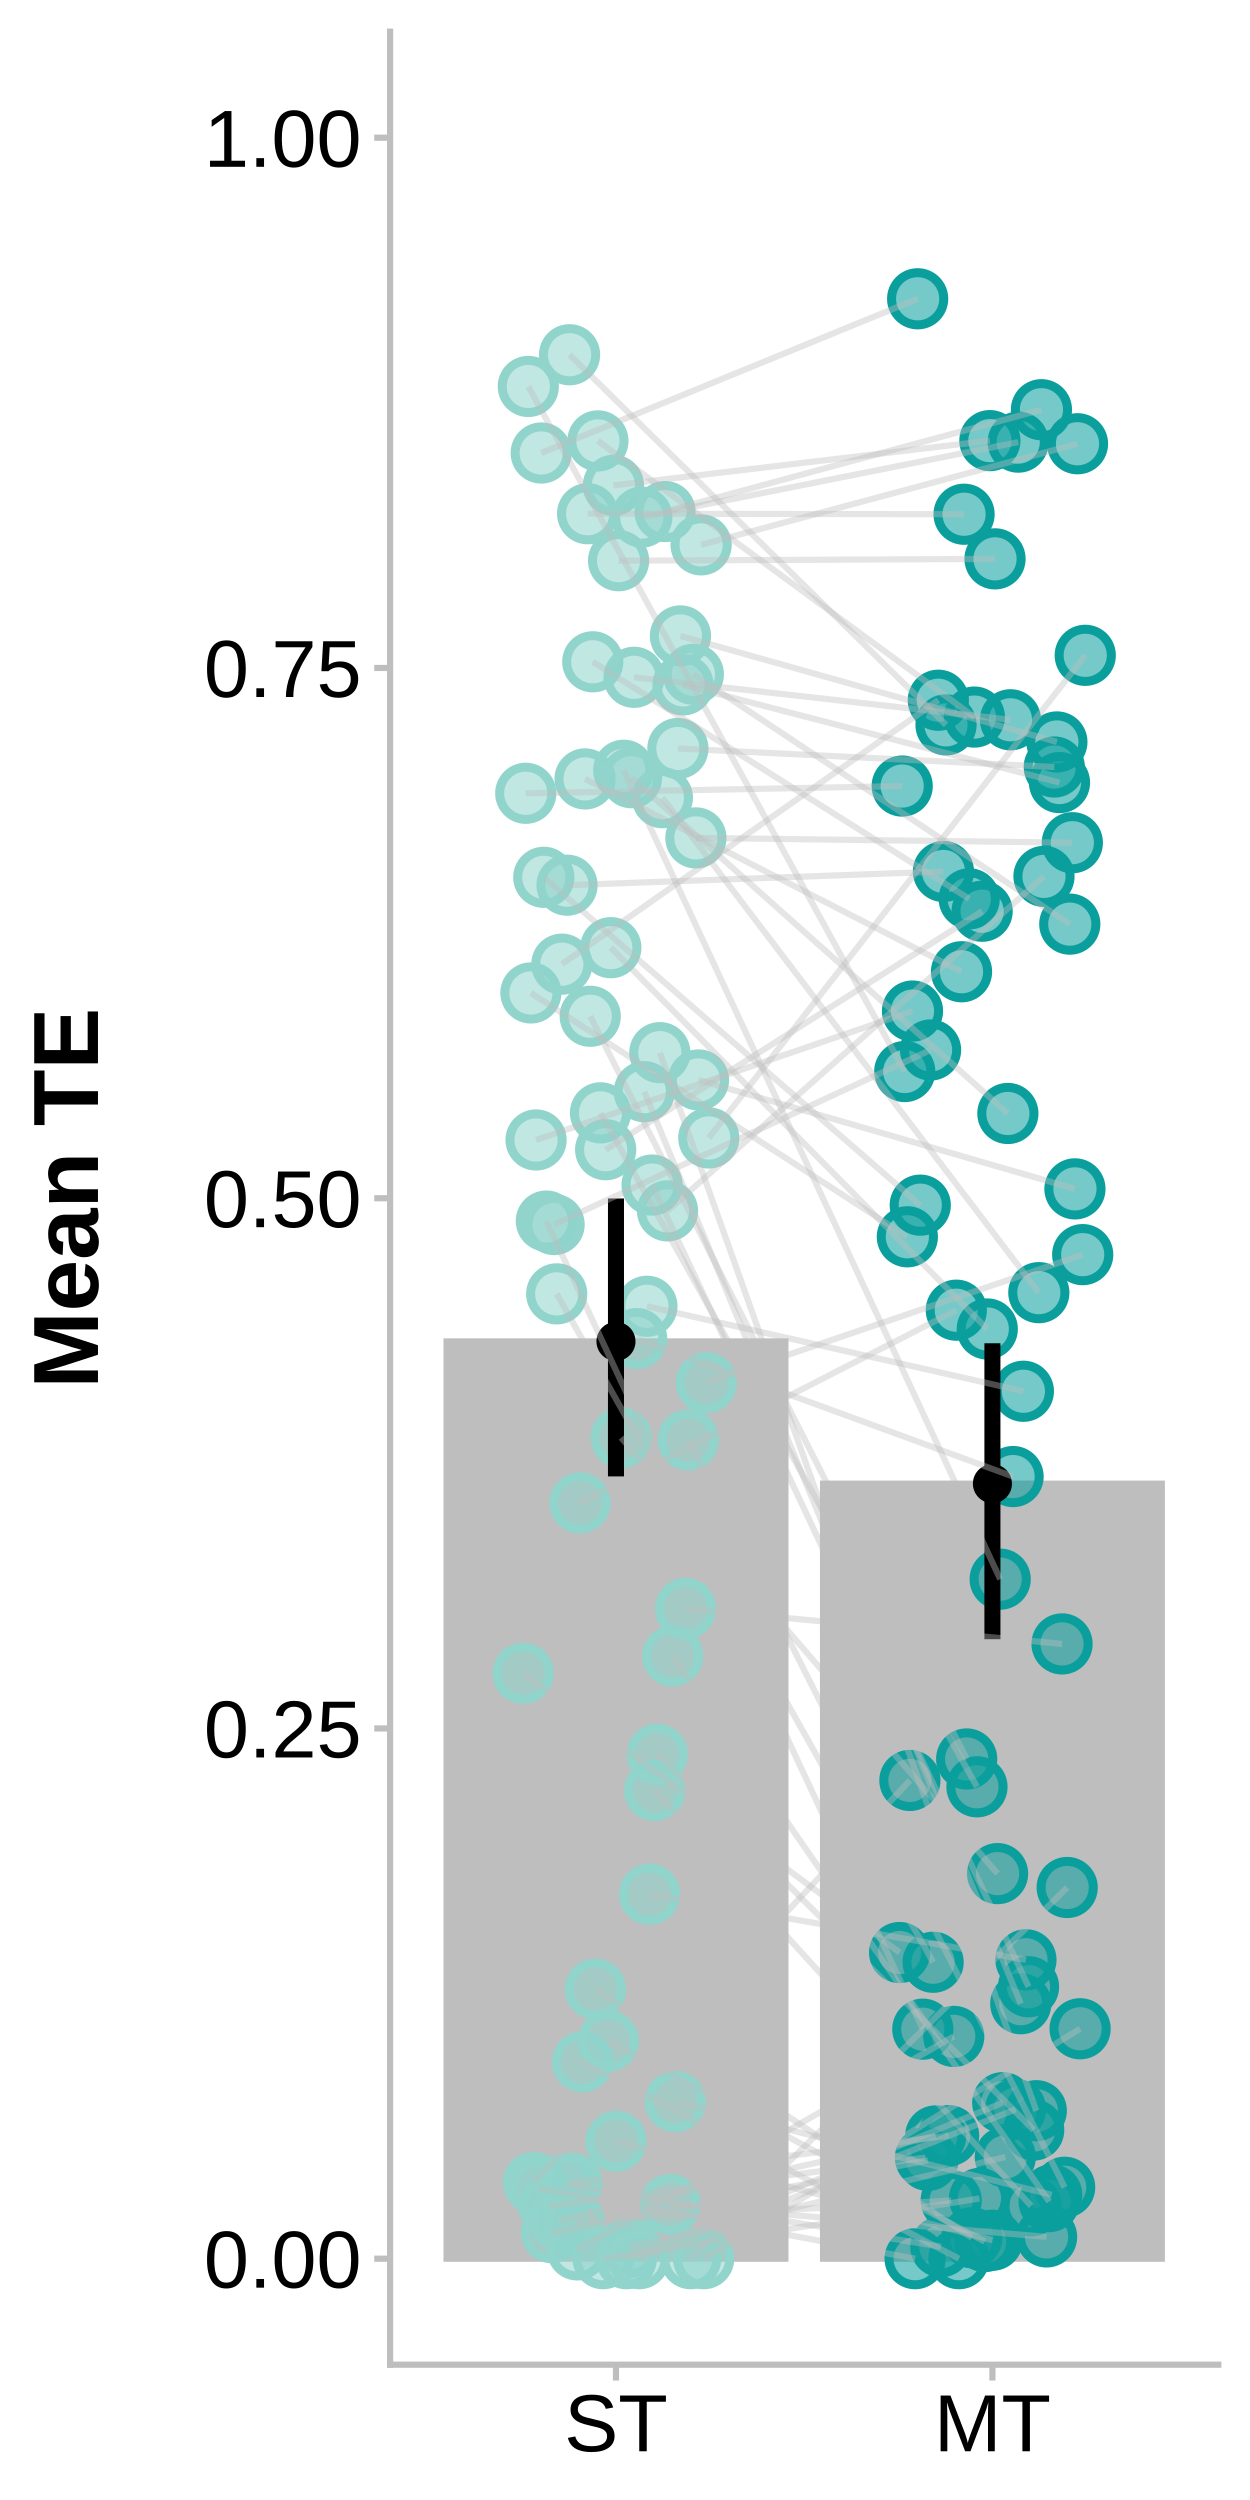
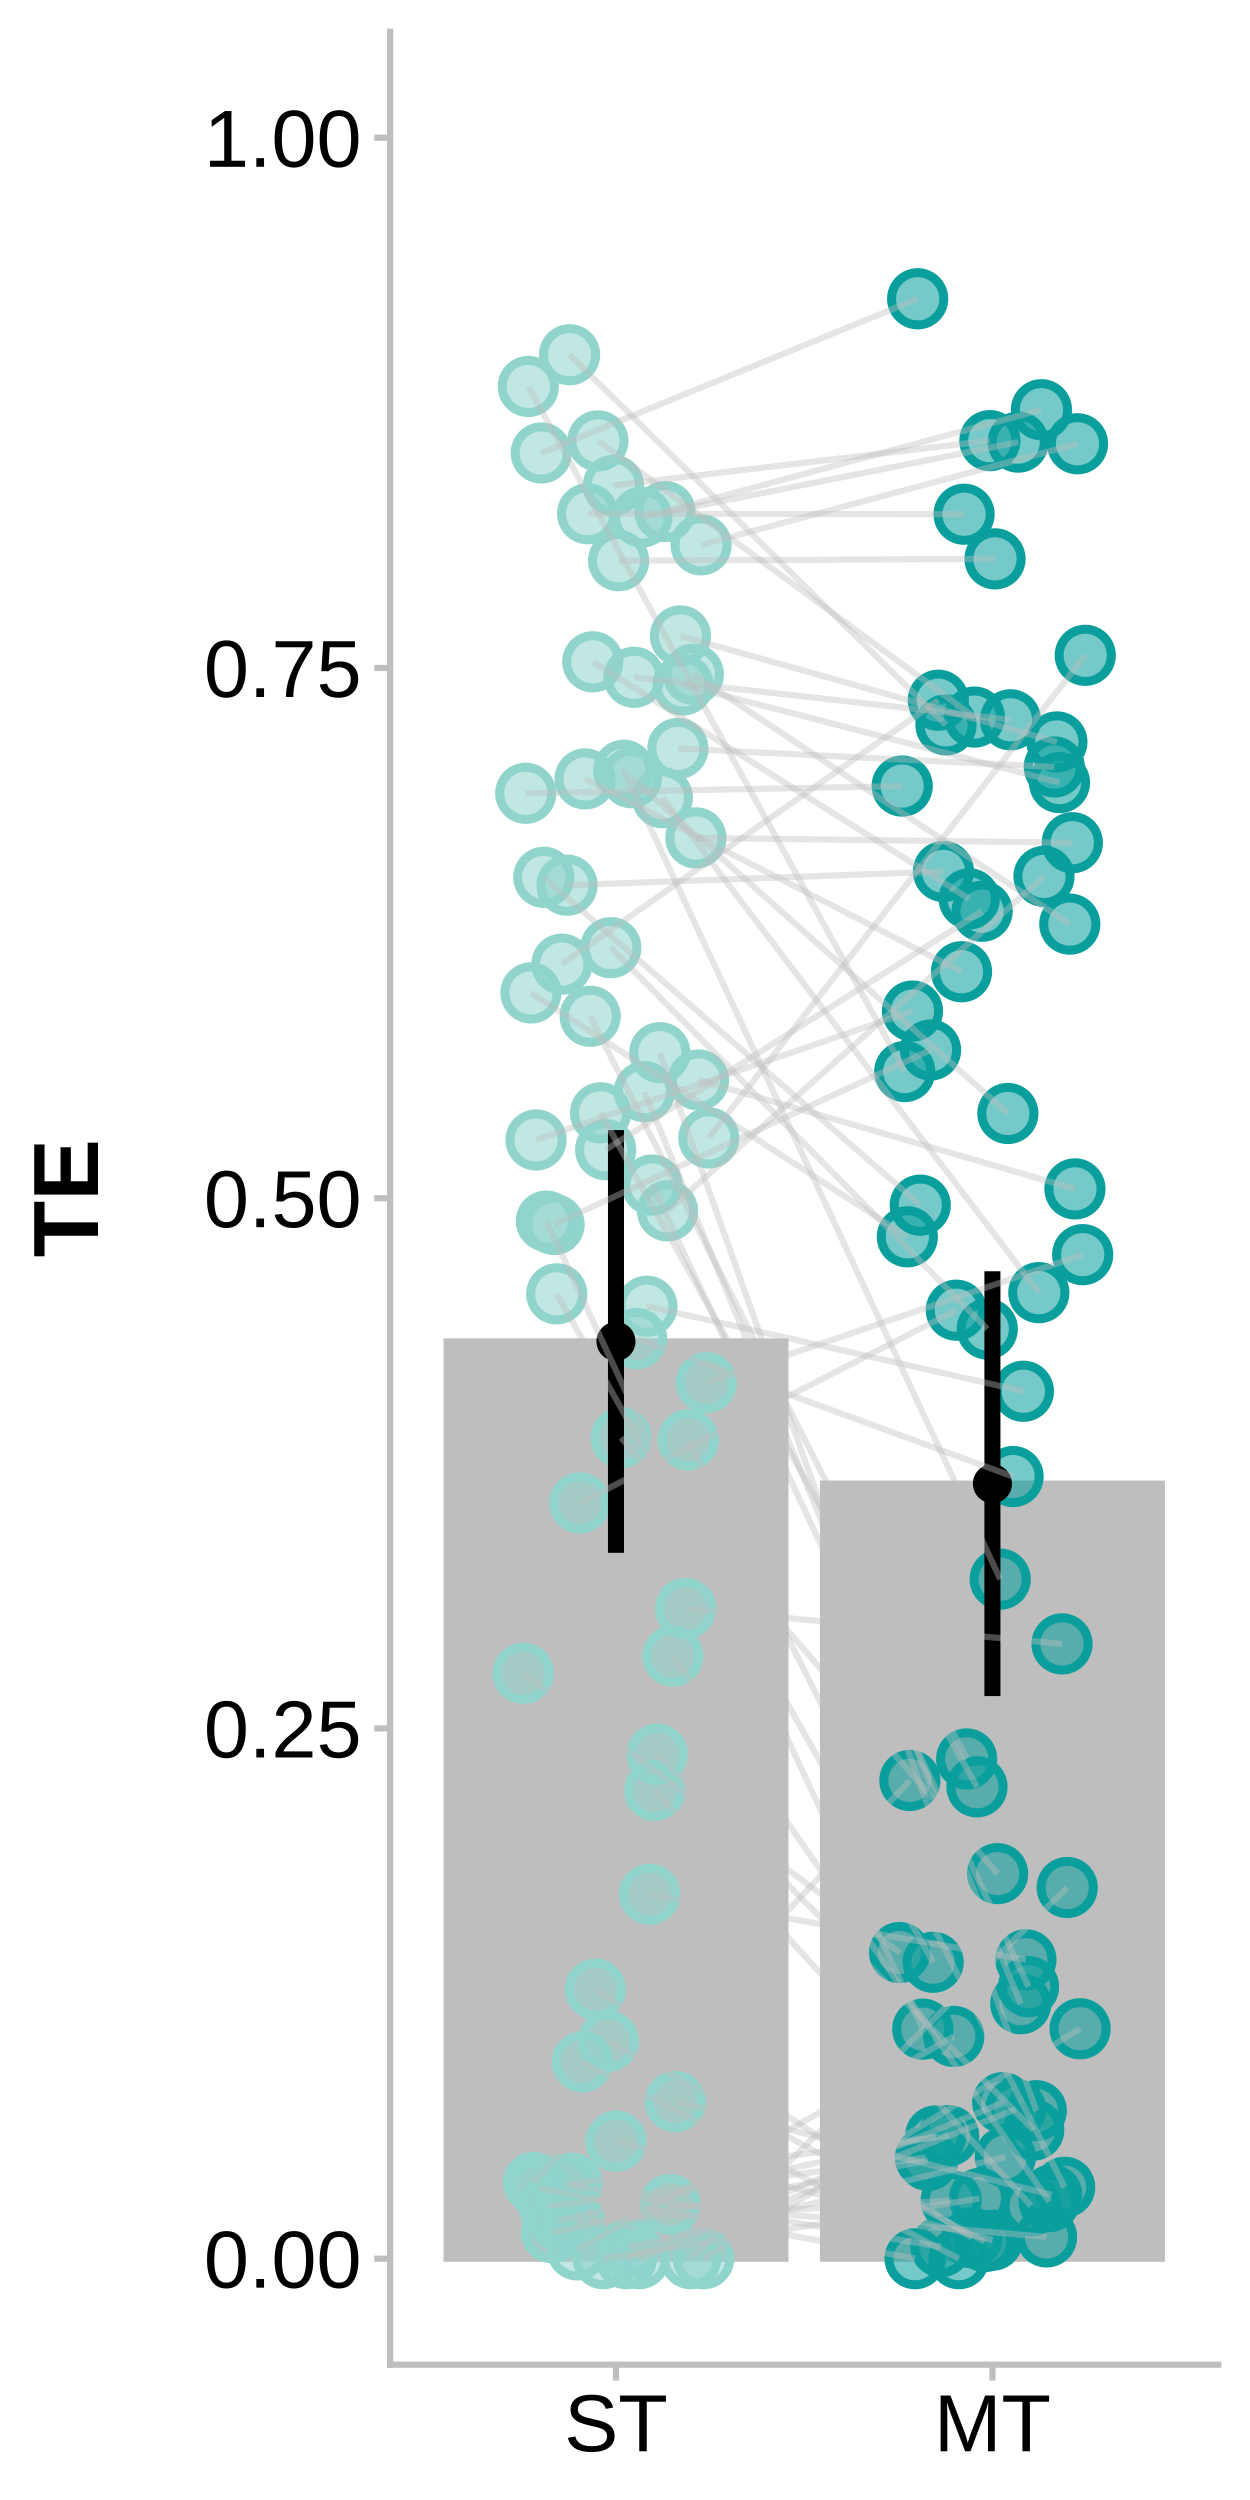
<svg xmlns="http://www.w3.org/2000/svg" width="216.00pt" height="432.00pt" viewBox="0 0 216.00 432.00">
  <g class="svglite">
    <defs>
      <style type="text/css">
    .svglite line, .svglite polyline, .svglite polygon, .svglite path, .svglite rect, .svglite circle {
      fill: none;
      stroke: #000000;
      stroke-linecap: round;
      stroke-linejoin: round;
      stroke-miterlimit: 10.00;
    }
    .svglite text {
      white-space: pre;
    }
    .svglite g.glyphgroup path {
      fill: inherit;
      stroke: none;
    }
  </style>
    </defs>
    <rect width="100%" height="100%" style="stroke: none; fill: #FFFFFF;" />
    <defs>
      <clipPath id="cpMC4wMHwyMTYuMDB8MC4wMHw0MzIuMDA=">
        <rect x="0.00" y="0.00" width="216.00" height="432.00" />
      </clipPath>
    </defs>
    <g clip-path="url(#cpMC4wMHwyMTYuMDB8MC4wMHw0MzIuMDA=)">
      <rect x="0.00" y="0.00" width="216.00" height="432.00" style="stroke-width: 1.07; stroke: #FFFFFF; fill: #FFFFFF;" />
    </g>
    <defs>
      <clipPath id="cpNjcuNDF8MjEwLjUyfDUuNDh8NDA4LjYy">
        <rect x="67.41" y="5.48" width="143.11" height="403.14" />
      </clipPath>
    </defs>
    <g clip-path="url(#cpNjcuNDF8MjEwLjUyfDUuNDh8NDA4LjYy)">
      <rect x="67.41" y="5.48" width="143.11" height="403.14" style="stroke-width: 1.07; stroke: none; fill: #FFFFFF;" />
      <rect x="77.17" y="231.80" width="58.54" height="158.50" style="stroke-width: 1.07; stroke: #BEBEBE; stroke-linecap: butt; stroke-linejoin: miter; fill: #BEBEBE;" />
      <rect x="142.22" y="256.38" width="58.54" height="133.92" style="stroke-width: 1.07; stroke: #BEBEBE; stroke-linecap: butt; stroke-linejoin: miter; fill: #BEBEBE;" />
      <circle cx="90.40" cy="289.14" r="4.51" style="stroke-width: 1.56; stroke: #90D4CC; fill: #90D4CC; fill-opacity: 0.56;" />
      <circle cx="155.45" cy="337.40" r="4.51" style="stroke-width: 1.56; stroke: #0A9F9D; fill: #0A9F9D; fill-opacity: 0.56;" />
      <circle cx="90.85" cy="137.08" r="4.51" style="stroke-width: 1.56; stroke: #90D4CC; fill: #90D4CC; fill-opacity: 0.56;" />
      <circle cx="155.90" cy="135.83" r="4.51" style="stroke-width: 1.56; stroke: #0A9F9D; fill: #0A9F9D; fill-opacity: 0.56;" />
      <circle cx="91.29" cy="66.78" r="4.51" style="stroke-width: 1.56; stroke: #90D4CC; fill: #90D4CC; fill-opacity: 0.56;" />
      <circle cx="156.34" cy="185.16" r="4.51" style="stroke-width: 1.56; stroke: #0A9F9D; fill: #0A9F9D; fill-opacity: 0.56;" />
      <circle cx="91.74" cy="171.58" r="4.51" style="stroke-width: 1.56; stroke: #90D4CC; fill: #90D4CC; fill-opacity: 0.56;" />
      <circle cx="156.79" cy="213.72" r="4.51" style="stroke-width: 1.56; stroke: #0A9F9D; fill: #0A9F9D; fill-opacity: 0.56;" />
      <circle cx="92.19" cy="377.13" r="4.51" style="stroke-width: 1.56; stroke: #90D4CC; fill: #90D4CC; fill-opacity: 0.56;" />
      <circle cx="157.23" cy="307.66" r="4.51" style="stroke-width: 1.56; stroke: #0A9F9D; fill: #0A9F9D; fill-opacity: 0.56;" />
      <circle cx="92.63" cy="196.99" r="4.51" style="stroke-width: 1.56; stroke: #90D4CC; fill: #90D4CC; fill-opacity: 0.56;" />
      <circle cx="157.68" cy="174.71" r="4.51" style="stroke-width: 1.56; stroke: #0A9F9D; fill: #0A9F9D; fill-opacity: 0.56;" />
      <circle cx="93.08" cy="378.13" r="4.51" style="stroke-width: 1.56; stroke: #90D4CC; fill: #90D4CC; fill-opacity: 0.56;" />
      <circle cx="158.13" cy="390.30" r="4.51" style="stroke-width: 1.56; stroke: #0A9F9D; fill: #0A9F9D; fill-opacity: 0.56;" />
      <circle cx="93.52" cy="78.28" r="4.51" style="stroke-width: 1.56; stroke: #90D4CC; fill: #90D4CC; fill-opacity: 0.56;" />
      <circle cx="158.57" cy="51.63" r="4.51" style="stroke-width: 1.56; stroke: #0A9F9D; fill: #0A9F9D; fill-opacity: 0.56;" />
      <circle cx="93.97" cy="151.60" r="4.51" style="stroke-width: 1.56; stroke: #90D4CC; fill: #90D4CC; fill-opacity: 0.56;" />
      <circle cx="159.02" cy="208.25" r="4.51" style="stroke-width: 1.56; stroke: #0A9F9D; fill: #0A9F9D; fill-opacity: 0.56;" />
      <circle cx="94.41" cy="211.00" r="4.51" style="stroke-width: 1.56; stroke: #90D4CC; fill: #90D4CC; fill-opacity: 0.56;" />
      <circle cx="159.46" cy="350.64" r="4.51" style="stroke-width: 1.56; stroke: #0A9F9D; fill: #0A9F9D; fill-opacity: 0.56;" />
      <circle cx="94.86" cy="381.22" r="4.51" style="stroke-width: 1.56; stroke: #90D4CC; fill: #90D4CC; fill-opacity: 0.56;" />
      <circle cx="159.91" cy="372.84" r="4.51" style="stroke-width: 1.56; stroke: #0A9F9D; fill: #0A9F9D; fill-opacity: 0.56;" />
      <circle cx="95.30" cy="385.79" r="4.51" style="stroke-width: 1.56; stroke: #90D4CC; fill: #90D4CC; fill-opacity: 0.56;" />
      <circle cx="160.35" cy="373.31" r="4.51" style="stroke-width: 1.56; stroke: #0A9F9D; fill: #0A9F9D; fill-opacity: 0.56;" />
      <circle cx="95.75" cy="211.60" r="4.51" style="stroke-width: 1.56; stroke: #90D4CC; fill: #90D4CC; fill-opacity: 0.56;" />
      <circle cx="160.80" cy="181.44" r="4.51" style="stroke-width: 1.56; stroke: #0A9F9D; fill: #0A9F9D; fill-opacity: 0.56;" />
      <circle cx="96.20" cy="223.58" r="4.51" style="stroke-width: 1.56; stroke: #90D4CC; fill: #90D4CC; fill-opacity: 0.56;" />
      <circle cx="161.24" cy="339.08" r="4.51" style="stroke-width: 1.56; stroke: #0A9F9D; fill: #0A9F9D; fill-opacity: 0.56;" />
      <circle cx="96.64" cy="383.69" r="4.51" style="stroke-width: 1.56; stroke: #90D4CC; fill: #90D4CC; fill-opacity: 0.56;" />
      <circle cx="161.69" cy="369.09" r="4.51" style="stroke-width: 1.56; stroke: #0A9F9D; fill: #0A9F9D; fill-opacity: 0.56;" />
      <circle cx="97.09" cy="166.61" r="4.51" style="stroke-width: 1.56; stroke: #90D4CC; fill: #90D4CC; fill-opacity: 0.56;" />
      <circle cx="162.14" cy="121.00" r="4.51" style="stroke-width: 1.56; stroke: #0A9F9D; fill: #0A9F9D; fill-opacity: 0.56;" />
      <circle cx="97.53" cy="377.43" r="4.51" style="stroke-width: 1.56; stroke: #90D4CC; fill: #90D4CC; fill-opacity: 0.56;" />
      <circle cx="162.58" cy="388.24" r="4.51" style="stroke-width: 1.56; stroke: #0A9F9D; fill: #0A9F9D; fill-opacity: 0.56;" />
      <circle cx="97.98" cy="152.96" r="4.51" style="stroke-width: 1.56; stroke: #90D4CC; fill: #90D4CC; fill-opacity: 0.56;" />
      <circle cx="163.03" cy="150.59" r="4.51" style="stroke-width: 1.56; stroke: #0A9F9D; fill: #0A9F9D; fill-opacity: 0.56;" />
      <circle cx="98.42" cy="61.30" r="4.51" style="stroke-width: 1.56; stroke: #90D4CC; fill: #90D4CC; fill-opacity: 0.56;" />
      <circle cx="163.47" cy="125.26" r="4.51" style="stroke-width: 1.56; stroke: #0A9F9D; fill: #0A9F9D; fill-opacity: 0.56;" />
      <circle cx="98.87" cy="377.27" r="4.51" style="stroke-width: 1.56; stroke: #90D4CC; fill: #90D4CC; fill-opacity: 0.56;" />
      <circle cx="163.92" cy="369.04" r="4.51" style="stroke-width: 1.56; stroke: #0A9F9D; fill: #0A9F9D; fill-opacity: 0.56;" />
      <circle cx="99.31" cy="383.92" r="4.51" style="stroke-width: 1.56; stroke: #90D4CC; fill: #90D4CC; fill-opacity: 0.56;" />
      <circle cx="164.36" cy="380.25" r="4.51" style="stroke-width: 1.56; stroke: #0A9F9D; fill: #0A9F9D; fill-opacity: 0.56;" />
      <circle cx="99.76" cy="388.78" r="4.51" style="stroke-width: 1.56; stroke: #90D4CC; fill: #90D4CC; fill-opacity: 0.56;" />
      <circle cx="164.81" cy="351.89" r="4.51" style="stroke-width: 1.56; stroke: #0A9F9D; fill: #0A9F9D; fill-opacity: 0.56;" />
      <circle cx="100.21" cy="259.71" r="4.51" style="stroke-width: 1.56; stroke: #90D4CC; fill: #90D4CC; fill-opacity: 0.56;" />
      <circle cx="165.25" cy="226.40" r="4.51" style="stroke-width: 1.56; stroke: #0A9F9D; fill: #0A9F9D; fill-opacity: 0.56;" />
      <circle cx="100.65" cy="356.29" r="4.51" style="stroke-width: 1.56; stroke: #90D4CC; fill: #90D4CC; fill-opacity: 0.56;" />
      <circle cx="165.70" cy="390.30" r="4.51" style="stroke-width: 1.56; stroke: #0A9F9D; fill: #0A9F9D; fill-opacity: 0.56;" />
      <circle cx="101.10" cy="134.60" r="4.51" style="stroke-width: 1.56; stroke: #90D4CC; fill: #90D4CC; fill-opacity: 0.56;" />
      <circle cx="166.15" cy="167.92" r="4.51" style="stroke-width: 1.56; stroke: #0A9F9D; fill: #0A9F9D; fill-opacity: 0.56;" />
      <circle cx="101.54" cy="88.77" r="4.51" style="stroke-width: 1.56; stroke: #90D4CC; fill: #90D4CC; fill-opacity: 0.56;" />
      <circle cx="166.59" cy="88.86" r="4.51" style="stroke-width: 1.56; stroke: #0A9F9D; fill: #0A9F9D; fill-opacity: 0.56;" />
      <circle cx="101.99" cy="175.61" r="4.51" style="stroke-width: 1.56; stroke: #90D4CC; fill: #90D4CC; fill-opacity: 0.56;" />
      <circle cx="167.04" cy="303.95" r="4.51" style="stroke-width: 1.56; stroke: #0A9F9D; fill: #0A9F9D; fill-opacity: 0.56;" />
      <circle cx="102.43" cy="114.36" r="4.51" style="stroke-width: 1.56; stroke: #90D4CC; fill: #90D4CC; fill-opacity: 0.56;" />
      <circle cx="167.48" cy="155.32" r="4.51" style="stroke-width: 1.56; stroke: #0A9F9D; fill: #0A9F9D; fill-opacity: 0.56;" />
      <circle cx="102.88" cy="343.74" r="4.51" style="stroke-width: 1.56; stroke: #90D4CC; fill: #90D4CC; fill-opacity: 0.56;" />
      <circle cx="167.93" cy="386.68" r="4.51" style="stroke-width: 1.56; stroke: #0A9F9D; fill: #0A9F9D; fill-opacity: 0.56;" />
      <circle cx="103.32" cy="76.19" r="4.51" style="stroke-width: 1.56; stroke: #90D4CC; fill: #90D4CC; fill-opacity: 0.56;" />
      <circle cx="168.37" cy="123.91" r="4.51" style="stroke-width: 1.56; stroke: #0A9F9D; fill: #0A9F9D; fill-opacity: 0.56;" />
      <circle cx="103.77" cy="192.30" r="4.51" style="stroke-width: 1.56; stroke: #90D4CC; fill: #90D4CC; fill-opacity: 0.56;" />
      <circle cx="168.82" cy="308.76" r="4.51" style="stroke-width: 1.56; stroke: #0A9F9D; fill: #0A9F9D; fill-opacity: 0.56;" />
      <circle cx="104.22" cy="390.30" r="4.51" style="stroke-width: 1.56; stroke: #90D4CC; fill: #90D4CC; fill-opacity: 0.56;" />
      <circle cx="169.26" cy="379.89" r="4.51" style="stroke-width: 1.56; stroke: #0A9F9D; fill: #0A9F9D; fill-opacity: 0.56;" />
      <circle cx="104.66" cy="198.67" r="4.51" style="stroke-width: 1.56; stroke: #90D4CC; fill: #90D4CC; fill-opacity: 0.56;" />
      <circle cx="169.71" cy="157.46" r="4.51" style="stroke-width: 1.56; stroke: #0A9F9D; fill: #0A9F9D; fill-opacity: 0.56;" />
      <circle cx="105.11" cy="352.70" r="4.51" style="stroke-width: 1.56; stroke: #90D4CC; fill: #90D4CC; fill-opacity: 0.56;" />
      <circle cx="170.15" cy="387.35" r="4.51" style="stroke-width: 1.56; stroke: #0A9F9D; fill: #0A9F9D; fill-opacity: 0.56;" />
      <circle cx="105.55" cy="163.76" r="4.51" style="stroke-width: 1.56; stroke: #90D4CC; fill: #90D4CC; fill-opacity: 0.56;" />
      <circle cx="170.60" cy="229.65" r="4.51" style="stroke-width: 1.56; stroke: #0A9F9D; fill: #0A9F9D; fill-opacity: 0.56;" />
      <circle cx="106.00" cy="83.87" r="4.51" style="stroke-width: 1.56; stroke: #90D4CC; fill: #90D4CC; fill-opacity: 0.56;" />
      <circle cx="171.05" cy="76.14" r="4.51" style="stroke-width: 1.56; stroke: #0A9F9D; fill: #0A9F9D; fill-opacity: 0.56;" />
      <circle cx="106.44" cy="370.00" r="4.51" style="stroke-width: 1.56; stroke: #90D4CC; fill: #90D4CC; fill-opacity: 0.56;" />
      <circle cx="171.49" cy="387.11" r="4.51" style="stroke-width: 1.56; stroke: #0A9F9D; fill: #0A9F9D; fill-opacity: 0.56;" />
      <circle cx="106.89" cy="96.89" r="4.51" style="stroke-width: 1.56; stroke: #90D4CC; fill: #90D4CC; fill-opacity: 0.56;" />
      <circle cx="171.94" cy="96.57" r="4.51" style="stroke-width: 1.56; stroke: #0A9F9D; fill: #0A9F9D; fill-opacity: 0.56;" />
      <circle cx="107.33" cy="248.44" r="4.51" style="stroke-width: 1.56; stroke: #90D4CC; fill: #90D4CC; fill-opacity: 0.56;" />
      <circle cx="172.38" cy="323.76" r="4.51" style="stroke-width: 1.56; stroke: #0A9F9D; fill: #0A9F9D; fill-opacity: 0.56;" />
      <circle cx="107.78" cy="133.10" r="4.51" style="stroke-width: 1.56; stroke: #90D4CC; fill: #90D4CC; fill-opacity: 0.56;" />
      <circle cx="172.83" cy="272.88" r="4.51" style="stroke-width: 1.56; stroke: #0A9F9D; fill: #0A9F9D; fill-opacity: 0.56;" />
      <circle cx="108.23" cy="390.30" r="4.51" style="stroke-width: 1.56; stroke: #90D4CC; fill: #90D4CC; fill-opacity: 0.56;" />
      <circle cx="173.27" cy="363.34" r="4.51" style="stroke-width: 1.56; stroke: #0A9F9D; fill: #0A9F9D; fill-opacity: 0.56;" />
      <circle cx="108.67" cy="388.38" r="4.51" style="stroke-width: 1.56; stroke: #90D4CC; fill: #90D4CC; fill-opacity: 0.56;" />
      <circle cx="173.72" cy="372.72" r="4.51" style="stroke-width: 1.56; stroke: #0A9F9D; fill: #0A9F9D; fill-opacity: 0.56;" />
      <circle cx="109.12" cy="134.39" r="4.51" style="stroke-width: 1.56; stroke: #90D4CC; fill: #90D4CC; fill-opacity: 0.56;" />
      <circle cx="174.16" cy="192.41" r="4.51" style="stroke-width: 1.56; stroke: #0A9F9D; fill: #0A9F9D; fill-opacity: 0.56;" />
      <circle cx="109.56" cy="117.04" r="4.51" style="stroke-width: 1.56; stroke: #90D4CC; fill: #90D4CC; fill-opacity: 0.56;" />
      <circle cx="174.61" cy="124.38" r="4.51" style="stroke-width: 1.56; stroke: #0A9F9D; fill: #0A9F9D; fill-opacity: 0.56;" />
      <circle cx="110.01" cy="231.31" r="4.51" style="stroke-width: 1.56; stroke: #90D4CC; fill: #90D4CC; fill-opacity: 0.56;" />
      <circle cx="175.06" cy="255.15" r="4.51" style="stroke-width: 1.56; stroke: #0A9F9D; fill: #0A9F9D; fill-opacity: 0.56;" />
      <circle cx="110.45" cy="390.30" r="4.51" style="stroke-width: 1.56; stroke: #90D4CC; fill: #90D4CC; fill-opacity: 0.56;" />
      <circle cx="175.50" cy="364.49" r="4.51" style="stroke-width: 1.56; stroke: #0A9F9D; fill: #0A9F9D; fill-opacity: 0.56;" />
      <circle cx="110.90" cy="89.35" r="4.51" style="stroke-width: 1.56; stroke: #90D4CC; fill: #90D4CC; fill-opacity: 0.56;" />
      <circle cx="175.95" cy="76.40" r="4.51" style="stroke-width: 1.56; stroke: #0A9F9D; fill: #0A9F9D; fill-opacity: 0.56;" />
      <circle cx="111.34" cy="188.64" r="4.51" style="stroke-width: 1.56; stroke: #90D4CC; fill: #90D4CC; fill-opacity: 0.56;" />
      <circle cx="176.39" cy="346.24" r="4.51" style="stroke-width: 1.56; stroke: #0A9F9D; fill: #0A9F9D; fill-opacity: 0.56;" />
      <circle cx="111.79" cy="225.72" r="4.51" style="stroke-width: 1.56; stroke: #90D4CC; fill: #90D4CC; fill-opacity: 0.56;" />
      <circle cx="176.84" cy="240.41" r="4.51" style="stroke-width: 1.56; stroke: #0A9F9D; fill: #0A9F9D; fill-opacity: 0.56;" />
      <circle cx="112.24" cy="327.33" r="4.51" style="stroke-width: 1.56; stroke: #90D4CC; fill: #90D4CC; fill-opacity: 0.56;" />
      <circle cx="177.28" cy="338.65" r="4.51" style="stroke-width: 1.56; stroke: #0A9F9D; fill: #0A9F9D; fill-opacity: 0.56;" />
      <circle cx="112.68" cy="204.78" r="4.51" style="stroke-width: 1.56; stroke: #90D4CC; fill: #90D4CC; fill-opacity: 0.56;" />
      <circle cx="177.73" cy="343.31" r="4.51" style="stroke-width: 1.56; stroke: #0A9F9D; fill: #0A9F9D; fill-opacity: 0.56;" />
      <circle cx="113.13" cy="309.39" r="4.51" style="stroke-width: 1.56; stroke: #90D4CC; fill: #90D4CC; fill-opacity: 0.56;" />
      <circle cx="178.17" cy="381.18" r="4.51" style="stroke-width: 1.56; stroke: #0A9F9D; fill: #0A9F9D; fill-opacity: 0.56;" />
      <circle cx="113.57" cy="303.14" r="4.51" style="stroke-width: 1.56; stroke: #90D4CC; fill: #90D4CC; fill-opacity: 0.56;" />
      <circle cx="178.62" cy="368.07" r="4.51" style="stroke-width: 1.56; stroke: #0A9F9D; fill: #0A9F9D; fill-opacity: 0.56;" />
      <circle cx="114.02" cy="181.90" r="4.51" style="stroke-width: 1.56; stroke: #90D4CC; fill: #90D4CC; fill-opacity: 0.56;" />
      <circle cx="179.07" cy="364.73" r="4.51" style="stroke-width: 1.56; stroke: #0A9F9D; fill: #0A9F9D; fill-opacity: 0.56;" />
      <circle cx="114.46" cy="137.84" r="4.51" style="stroke-width: 1.56; stroke: #90D4CC; fill: #90D4CC; fill-opacity: 0.56;" />
      <circle cx="179.51" cy="223.37" r="4.51" style="stroke-width: 1.56; stroke: #0A9F9D; fill: #0A9F9D; fill-opacity: 0.56;" />
      <circle cx="114.91" cy="88.40" r="4.51" style="stroke-width: 1.56; stroke: #90D4CC; fill: #90D4CC; fill-opacity: 0.56;" />
      <circle cx="179.96" cy="70.80" r="4.51" style="stroke-width: 1.56; stroke: #0A9F9D; fill: #0A9F9D; fill-opacity: 0.56;" />
      <circle cx="115.35" cy="209.24" r="4.51" style="stroke-width: 1.56; stroke: #90D4CC; fill: #90D4CC; fill-opacity: 0.56;" />
      <circle cx="180.40" cy="151.44" r="4.51" style="stroke-width: 1.56; stroke: #0A9F9D; fill: #0A9F9D; fill-opacity: 0.56;" />
      <circle cx="115.80" cy="380.93" r="4.51" style="stroke-width: 1.56; stroke: #90D4CC; fill: #90D4CC; fill-opacity: 0.56;" />
      <circle cx="180.85" cy="386.54" r="4.51" style="stroke-width: 1.56; stroke: #0A9F9D; fill: #0A9F9D; fill-opacity: 0.56;" />
      <circle cx="116.24" cy="286.16" r="4.51" style="stroke-width: 1.56; stroke: #90D4CC; fill: #90D4CC; fill-opacity: 0.56;" />
      <circle cx="181.29" cy="380.44" r="4.51" style="stroke-width: 1.56; stroke: #0A9F9D; fill: #0A9F9D; fill-opacity: 0.56;" />
      <circle cx="116.69" cy="363.16" r="4.51" style="stroke-width: 1.56; stroke: #90D4CC; fill: #90D4CC; fill-opacity: 0.56;" />
      <circle cx="181.74" cy="379.27" r="4.51" style="stroke-width: 1.56; stroke: #0A9F9D; fill: #0A9F9D; fill-opacity: 0.56;" />
      <circle cx="117.14" cy="129.34" r="4.51" style="stroke-width: 1.56; stroke: #90D4CC; fill: #90D4CC; fill-opacity: 0.56;" />
      <circle cx="182.18" cy="132.54" r="4.51" style="stroke-width: 1.56; stroke: #0A9F9D; fill: #0A9F9D; fill-opacity: 0.56;" />
      <circle cx="117.58" cy="109.89" r="4.51" style="stroke-width: 1.56; stroke: #90D4CC; fill: #90D4CC; fill-opacity: 0.56;" />
      <circle cx="182.63" cy="128.21" r="4.51" style="stroke-width: 1.56; stroke: #0A9F9D; fill: #0A9F9D; fill-opacity: 0.56;" />
      <circle cx="118.03" cy="118.35" r="4.51" style="stroke-width: 1.56; stroke: #90D4CC; fill: #90D4CC; fill-opacity: 0.56;" />
      <circle cx="183.08" cy="135.23" r="4.51" style="stroke-width: 1.56; stroke: #0A9F9D; fill: #0A9F9D; fill-opacity: 0.56;" />
      <circle cx="118.47" cy="277.96" r="4.51" style="stroke-width: 1.56; stroke: #90D4CC; fill: #90D4CC; fill-opacity: 0.56;" />
      <circle cx="183.52" cy="284.07" r="4.51" style="stroke-width: 1.56; stroke: #0A9F9D; fill: #0A9F9D; fill-opacity: 0.56;" />
      <circle cx="118.92" cy="248.81" r="4.51" style="stroke-width: 1.56; stroke: #90D4CC; fill: #90D4CC; fill-opacity: 0.56;" />
      <circle cx="183.97" cy="377.96" r="4.51" style="stroke-width: 1.56; stroke: #0A9F9D; fill: #0A9F9D; fill-opacity: 0.56;" />
      <circle cx="119.36" cy="390.30" r="4.51" style="stroke-width: 1.56; stroke: #90D4CC; fill: #90D4CC; fill-opacity: 0.56;" />
      <circle cx="184.41" cy="326.16" r="4.51" style="stroke-width: 1.56; stroke: #0A9F9D; fill: #0A9F9D; fill-opacity: 0.56;" />
      <circle cx="119.81" cy="116.52" r="4.51" style="stroke-width: 1.56; stroke: #90D4CC; fill: #90D4CC; fill-opacity: 0.56;" />
      <circle cx="184.86" cy="159.69" r="4.51" style="stroke-width: 1.56; stroke: #0A9F9D; fill: #0A9F9D; fill-opacity: 0.56;" />
      <circle cx="120.25" cy="144.79" r="4.51" style="stroke-width: 1.56; stroke: #90D4CC; fill: #90D4CC; fill-opacity: 0.56;" />
      <circle cx="185.30" cy="145.62" r="4.51" style="stroke-width: 1.56; stroke: #0A9F9D; fill: #0A9F9D; fill-opacity: 0.56;" />
      <circle cx="120.70" cy="186.62" r="4.51" style="stroke-width: 1.56; stroke: #90D4CC; fill: #90D4CC; fill-opacity: 0.56;" />
      <circle cx="185.75" cy="205.44" r="4.51" style="stroke-width: 1.56; stroke: #0A9F9D; fill: #0A9F9D; fill-opacity: 0.56;" />
      <circle cx="121.15" cy="94.15" r="4.51" style="stroke-width: 1.56; stroke: #90D4CC; fill: #90D4CC; fill-opacity: 0.56;" />
      <circle cx="186.19" cy="76.68" r="4.51" style="stroke-width: 1.56; stroke: #0A9F9D; fill: #0A9F9D; fill-opacity: 0.56;" />
      <circle cx="121.59" cy="390.30" r="4.51" style="stroke-width: 1.56; stroke: #90D4CC; fill: #90D4CC; fill-opacity: 0.56;" />
      <circle cx="186.64" cy="350.57" r="4.51" style="stroke-width: 1.56; stroke: #0A9F9D; fill: #0A9F9D; fill-opacity: 0.56;" />
      <circle cx="122.04" cy="238.92" r="4.51" style="stroke-width: 1.56; stroke: #90D4CC; fill: #90D4CC; fill-opacity: 0.56;" />
      <circle cx="187.09" cy="216.80" r="4.51" style="stroke-width: 1.56; stroke: #0A9F9D; fill: #0A9F9D; fill-opacity: 0.56;" />
      <circle cx="122.48" cy="196.64" r="4.51" style="stroke-width: 1.56; stroke: #90D4CC; fill: #90D4CC; fill-opacity: 0.56;" />
      <circle cx="187.53" cy="113.24" r="4.51" style="stroke-width: 1.56; stroke: #0A9F9D; fill: #0A9F9D; fill-opacity: 0.56;" />
      <circle cx="106.44" cy="231.80" r="3.02" style="stroke-width: 0.71; fill: #000000;" />
      <circle cx="171.49" cy="256.38" r="3.02" style="stroke-width: 0.71; fill: #000000;" />
-       <polyline points="106.44,207.10 106.44,207.10 " style="stroke-width: 2.77; stroke-linecap: butt;" />
-       <polyline points="106.44,207.10 106.44,255.12 " style="stroke-width: 2.77; stroke-linecap: butt;" />
-       <polyline points="106.44,255.12 106.44,255.12 " style="stroke-width: 2.77; stroke-linecap: butt;" />
-       <polyline points="171.49,232.12 171.49,232.12 " style="stroke-width: 2.77; stroke-linecap: butt;" />
-       <polyline points="171.49,232.12 171.49,283.25 " style="stroke-width: 2.77; stroke-linecap: butt;" />
-       <polyline points="171.49,283.25 171.49,283.25 " style="stroke-width: 2.77; stroke-linecap: butt;" />
+       <polyline points="106.44,195.28 106.44,195.28 " style="stroke-width: 2.77; stroke-linecap: butt;" />
+       <polyline points="106.44,195.28 106.44,268.32 " style="stroke-width: 2.77; stroke-linecap: butt;" />
+       <polyline points="106.44,268.32 106.44,268.32 " style="stroke-width: 2.77; stroke-linecap: butt;" />
+       <polyline points="171.49,219.68 171.49,219.68 " style="stroke-width: 2.77; stroke-linecap: butt;" />
+       <polyline points="171.49,219.68 171.49,293.08 " style="stroke-width: 2.77; stroke-linecap: butt;" />
+       <polyline points="171.49,293.08 171.49,293.08 " style="stroke-width: 2.77; stroke-linecap: butt;" />
      <polyline points="90.40,289.14 155.45,337.40 " style="stroke-width: 1.07; stroke: #BEBEBE; stroke-opacity: 0.40; stroke-linecap: butt;" />
      <polyline points="90.85,137.08 155.90,135.83 " style="stroke-width: 1.07; stroke: #BEBEBE; stroke-opacity: 0.40; stroke-linecap: butt;" />
      <polyline points="91.29,66.78 156.34,185.16 " style="stroke-width: 1.07; stroke: #BEBEBE; stroke-opacity: 0.40; stroke-linecap: butt;" />
      <polyline points="91.74,171.58 156.79,213.72 " style="stroke-width: 1.07; stroke: #BEBEBE; stroke-opacity: 0.40; stroke-linecap: butt;" />
      <polyline points="92.19,377.13 157.23,307.66 " style="stroke-width: 1.07; stroke: #BEBEBE; stroke-opacity: 0.40; stroke-linecap: butt;" />
      <polyline points="92.63,196.99 157.68,174.71 " style="stroke-width: 1.07; stroke: #BEBEBE; stroke-opacity: 0.40; stroke-linecap: butt;" />
      <polyline points="93.08,378.13 158.13,390.30 " style="stroke-width: 1.07; stroke: #BEBEBE; stroke-opacity: 0.40; stroke-linecap: butt;" />
      <polyline points="93.52,78.28 158.57,51.63 " style="stroke-width: 1.07; stroke: #BEBEBE; stroke-opacity: 0.40; stroke-linecap: butt;" />
      <polyline points="93.97,151.60 159.02,208.25 " style="stroke-width: 1.07; stroke: #BEBEBE; stroke-opacity: 0.40; stroke-linecap: butt;" />
      <polyline points="94.41,211.00 159.46,350.64 " style="stroke-width: 1.07; stroke: #BEBEBE; stroke-opacity: 0.40; stroke-linecap: butt;" />
      <polyline points="94.86,381.22 159.91,372.84 " style="stroke-width: 1.07; stroke: #BEBEBE; stroke-opacity: 0.40; stroke-linecap: butt;" />
      <polyline points="95.30,385.79 160.35,373.31 " style="stroke-width: 1.07; stroke: #BEBEBE; stroke-opacity: 0.40; stroke-linecap: butt;" />
      <polyline points="95.75,211.60 160.80,181.44 " style="stroke-width: 1.07; stroke: #BEBEBE; stroke-opacity: 0.40; stroke-linecap: butt;" />
      <polyline points="96.20,223.58 161.24,339.08 " style="stroke-width: 1.07; stroke: #BEBEBE; stroke-opacity: 0.40; stroke-linecap: butt;" />
      <polyline points="96.64,383.69 161.69,369.09 " style="stroke-width: 1.07; stroke: #BEBEBE; stroke-opacity: 0.40; stroke-linecap: butt;" />
      <polyline points="97.09,166.61 162.14,121.00 " style="stroke-width: 1.07; stroke: #BEBEBE; stroke-opacity: 0.40; stroke-linecap: butt;" />
      <polyline points="97.53,377.43 162.58,388.24 " style="stroke-width: 1.07; stroke: #BEBEBE; stroke-opacity: 0.40; stroke-linecap: butt;" />
      <polyline points="97.98,152.96 163.03,150.59 " style="stroke-width: 1.07; stroke: #BEBEBE; stroke-opacity: 0.40; stroke-linecap: butt;" />
      <polyline points="98.42,61.30 163.47,125.26 " style="stroke-width: 1.07; stroke: #BEBEBE; stroke-opacity: 0.40; stroke-linecap: butt;" />
      <polyline points="98.87,377.27 163.92,369.04 " style="stroke-width: 1.07; stroke: #BEBEBE; stroke-opacity: 0.40; stroke-linecap: butt;" />
      <polyline points="99.31,383.92 164.36,380.25 " style="stroke-width: 1.07; stroke: #BEBEBE; stroke-opacity: 0.40; stroke-linecap: butt;" />
      <polyline points="99.76,388.78 164.81,351.89 " style="stroke-width: 1.07; stroke: #BEBEBE; stroke-opacity: 0.40; stroke-linecap: butt;" />
      <polyline points="100.21,259.71 165.25,226.40 " style="stroke-width: 1.07; stroke: #BEBEBE; stroke-opacity: 0.40; stroke-linecap: butt;" />
      <polyline points="100.65,356.29 165.70,390.30 " style="stroke-width: 1.07; stroke: #BEBEBE; stroke-opacity: 0.40; stroke-linecap: butt;" />
      <polyline points="101.10,134.60 166.15,167.92 " style="stroke-width: 1.07; stroke: #BEBEBE; stroke-opacity: 0.40; stroke-linecap: butt;" />
      <polyline points="101.54,88.77 166.59,88.86 " style="stroke-width: 1.07; stroke: #BEBEBE; stroke-opacity: 0.40; stroke-linecap: butt;" />
      <polyline points="101.99,175.61 167.04,303.95 " style="stroke-width: 1.07; stroke: #BEBEBE; stroke-opacity: 0.40; stroke-linecap: butt;" />
      <polyline points="102.43,114.36 167.48,155.32 " style="stroke-width: 1.07; stroke: #BEBEBE; stroke-opacity: 0.40; stroke-linecap: butt;" />
      <polyline points="102.88,343.74 167.93,386.68 " style="stroke-width: 1.07; stroke: #BEBEBE; stroke-opacity: 0.40; stroke-linecap: butt;" />
      <polyline points="103.32,76.19 168.37,123.91 " style="stroke-width: 1.07; stroke: #BEBEBE; stroke-opacity: 0.40; stroke-linecap: butt;" />
      <polyline points="103.77,192.30 168.82,308.76 " style="stroke-width: 1.07; stroke: #BEBEBE; stroke-opacity: 0.40; stroke-linecap: butt;" />
      <polyline points="104.22,390.30 169.26,379.89 " style="stroke-width: 1.07; stroke: #BEBEBE; stroke-opacity: 0.40; stroke-linecap: butt;" />
      <polyline points="104.66,198.67 169.71,157.46 " style="stroke-width: 1.07; stroke: #BEBEBE; stroke-opacity: 0.40; stroke-linecap: butt;" />
      <polyline points="105.11,352.70 170.15,387.35 " style="stroke-width: 1.07; stroke: #BEBEBE; stroke-opacity: 0.40; stroke-linecap: butt;" />
      <polyline points="105.55,163.76 170.60,229.65 " style="stroke-width: 1.07; stroke: #BEBEBE; stroke-opacity: 0.40; stroke-linecap: butt;" />
      <polyline points="106.00,83.87 171.05,76.14 " style="stroke-width: 1.07; stroke: #BEBEBE; stroke-opacity: 0.40; stroke-linecap: butt;" />
      <polyline points="106.44,370.00 171.49,387.11 " style="stroke-width: 1.07; stroke: #BEBEBE; stroke-opacity: 0.40; stroke-linecap: butt;" />
      <polyline points="106.89,96.89 171.94,96.57 " style="stroke-width: 1.07; stroke: #BEBEBE; stroke-opacity: 0.40; stroke-linecap: butt;" />
      <polyline points="107.33,248.44 172.38,323.76 " style="stroke-width: 1.07; stroke: #BEBEBE; stroke-opacity: 0.40; stroke-linecap: butt;" />
      <polyline points="107.78,133.10 172.83,272.88 " style="stroke-width: 1.07; stroke: #BEBEBE; stroke-opacity: 0.40; stroke-linecap: butt;" />
      <polyline points="108.23,390.30 173.27,363.34 " style="stroke-width: 1.07; stroke: #BEBEBE; stroke-opacity: 0.40; stroke-linecap: butt;" />
      <polyline points="108.67,388.38 173.72,372.72 " style="stroke-width: 1.07; stroke: #BEBEBE; stroke-opacity: 0.40; stroke-linecap: butt;" />
      <polyline points="109.12,134.39 174.16,192.41 " style="stroke-width: 1.07; stroke: #BEBEBE; stroke-opacity: 0.40; stroke-linecap: butt;" />
      <polyline points="109.56,117.04 174.61,124.38 " style="stroke-width: 1.07; stroke: #BEBEBE; stroke-opacity: 0.40; stroke-linecap: butt;" />
      <polyline points="110.01,231.31 175.06,255.15 " style="stroke-width: 1.07; stroke: #BEBEBE; stroke-opacity: 0.40; stroke-linecap: butt;" />
      <polyline points="110.45,390.30 175.50,364.49 " style="stroke-width: 1.07; stroke: #BEBEBE; stroke-opacity: 0.40; stroke-linecap: butt;" />
      <polyline points="110.90,89.35 175.95,76.40 " style="stroke-width: 1.07; stroke: #BEBEBE; stroke-opacity: 0.40; stroke-linecap: butt;" />
      <polyline points="111.34,188.64 176.39,346.24 " style="stroke-width: 1.07; stroke: #BEBEBE; stroke-opacity: 0.40; stroke-linecap: butt;" />
      <polyline points="111.79,225.72 176.84,240.41 " style="stroke-width: 1.07; stroke: #BEBEBE; stroke-opacity: 0.40; stroke-linecap: butt;" />
      <polyline points="112.24,327.33 177.28,338.65 " style="stroke-width: 1.07; stroke: #BEBEBE; stroke-opacity: 0.40; stroke-linecap: butt;" />
      <polyline points="112.68,204.78 177.73,343.31 " style="stroke-width: 1.07; stroke: #BEBEBE; stroke-opacity: 0.40; stroke-linecap: butt;" />
      <polyline points="113.13,309.39 178.17,381.18 " style="stroke-width: 1.07; stroke: #BEBEBE; stroke-opacity: 0.40; stroke-linecap: butt;" />
      <polyline points="113.57,303.14 178.62,368.07 " style="stroke-width: 1.07; stroke: #BEBEBE; stroke-opacity: 0.40; stroke-linecap: butt;" />
      <polyline points="114.02,181.90 179.07,364.73 " style="stroke-width: 1.07; stroke: #BEBEBE; stroke-opacity: 0.40; stroke-linecap: butt;" />
      <polyline points="114.46,137.84 179.51,223.37 " style="stroke-width: 1.07; stroke: #BEBEBE; stroke-opacity: 0.40; stroke-linecap: butt;" />
      <polyline points="114.91,88.40 179.96,70.80 " style="stroke-width: 1.07; stroke: #BEBEBE; stroke-opacity: 0.40; stroke-linecap: butt;" />
      <polyline points="115.35,209.24 180.40,151.44 " style="stroke-width: 1.07; stroke: #BEBEBE; stroke-opacity: 0.40; stroke-linecap: butt;" />
      <polyline points="115.80,380.93 180.85,386.54 " style="stroke-width: 1.07; stroke: #BEBEBE; stroke-opacity: 0.40; stroke-linecap: butt;" />
      <polyline points="116.24,286.16 181.29,380.44 " style="stroke-width: 1.07; stroke: #BEBEBE; stroke-opacity: 0.40; stroke-linecap: butt;" />
      <polyline points="116.69,363.16 181.74,379.27 " style="stroke-width: 1.07; stroke: #BEBEBE; stroke-opacity: 0.40; stroke-linecap: butt;" />
      <polyline points="117.14,129.34 182.18,132.54 " style="stroke-width: 1.07; stroke: #BEBEBE; stroke-opacity: 0.40; stroke-linecap: butt;" />
      <polyline points="117.58,109.89 182.63,128.21 " style="stroke-width: 1.07; stroke: #BEBEBE; stroke-opacity: 0.40; stroke-linecap: butt;" />
      <polyline points="118.03,118.35 183.08,135.23 " style="stroke-width: 1.07; stroke: #BEBEBE; stroke-opacity: 0.40; stroke-linecap: butt;" />
      <polyline points="118.47,277.96 183.52,284.07 " style="stroke-width: 1.07; stroke: #BEBEBE; stroke-opacity: 0.40; stroke-linecap: butt;" />
      <polyline points="118.92,248.81 183.97,377.96 " style="stroke-width: 1.07; stroke: #BEBEBE; stroke-opacity: 0.40; stroke-linecap: butt;" />
      <polyline points="119.36,390.30 184.41,326.16 " style="stroke-width: 1.07; stroke: #BEBEBE; stroke-opacity: 0.40; stroke-linecap: butt;" />
      <polyline points="119.81,116.52 184.86,159.69 " style="stroke-width: 1.07; stroke: #BEBEBE; stroke-opacity: 0.40; stroke-linecap: butt;" />
      <polyline points="120.25,144.79 185.30,145.62 " style="stroke-width: 1.07; stroke: #BEBEBE; stroke-opacity: 0.40; stroke-linecap: butt;" />
      <polyline points="120.70,186.62 185.75,205.44 " style="stroke-width: 1.07; stroke: #BEBEBE; stroke-opacity: 0.40; stroke-linecap: butt;" />
      <polyline points="121.15,94.15 186.19,76.68 " style="stroke-width: 1.07; stroke: #BEBEBE; stroke-opacity: 0.40; stroke-linecap: butt;" />
      <polyline points="121.59,390.30 186.64,350.57 " style="stroke-width: 1.07; stroke: #BEBEBE; stroke-opacity: 0.40; stroke-linecap: butt;" />
      <polyline points="122.04,238.92 187.09,216.80 " style="stroke-width: 1.07; stroke: #BEBEBE; stroke-opacity: 0.40; stroke-linecap: butt;" />
      <polyline points="122.48,196.64 187.53,113.24 " style="stroke-width: 1.07; stroke: #BEBEBE; stroke-opacity: 0.40; stroke-linecap: butt;" />
    </g>
    <g clip-path="url(#cpMC4wMHwyMTYuMDB8MC4wMHw0MzIuMDA=)">
      <polyline points="67.41,408.62 67.41,5.48 " style="stroke-width: 1.07; stroke: #BEBEBE; stroke-linecap: square;" />
      <text x="62.48" y="395.31" text-anchor="end" style="font-size: 14.00px; font-family: &quot;Arial&quot;;" textLength="27.23px" lengthAdjust="spacingAndGlyphs">0.00</text>
      <text x="62.48" y="303.69" text-anchor="end" style="font-size: 14.00px; font-family: &quot;Arial&quot;;" textLength="27.23px" lengthAdjust="spacingAndGlyphs">0.25</text>
      <text x="62.48" y="212.06" text-anchor="end" style="font-size: 14.00px; font-family: &quot;Arial&quot;;" textLength="27.23px" lengthAdjust="spacingAndGlyphs">0.50</text>
      <text x="62.48" y="120.44" text-anchor="end" style="font-size: 14.00px; font-family: &quot;Arial&quot;;" textLength="27.23px" lengthAdjust="spacingAndGlyphs">0.75</text>
      <text x="62.48" y="28.82" text-anchor="end" style="font-size: 14.00px; font-family: &quot;Arial&quot;;" textLength="27.23px" lengthAdjust="spacingAndGlyphs">1.00</text>
      <polyline points="64.67,390.30 67.41,390.30 " style="stroke-width: 1.07; stroke: #BEBEBE; stroke-linecap: butt;" />
      <polyline points="64.67,298.67 67.41,298.67 " style="stroke-width: 1.07; stroke: #BEBEBE; stroke-linecap: butt;" />
      <polyline points="64.67,207.05 67.41,207.05 " style="stroke-width: 1.07; stroke: #BEBEBE; stroke-linecap: butt;" />
      <polyline points="64.67,115.43 67.41,115.43 " style="stroke-width: 1.07; stroke: #BEBEBE; stroke-linecap: butt;" />
      <polyline points="64.67,23.80 67.41,23.80 " style="stroke-width: 1.07; stroke: #BEBEBE; stroke-linecap: butt;" />
      <polyline points="67.41,408.62 210.52,408.62 " style="stroke-width: 1.07; stroke: #BEBEBE; stroke-linecap: square;" />
      <polyline points="106.44,411.36 106.44,408.62 " style="stroke-width: 1.07; stroke: #BEBEBE; stroke-linecap: butt;" />
      <polyline points="171.49,411.36 171.49,408.62 " style="stroke-width: 1.07; stroke: #BEBEBE; stroke-linecap: butt;" />
      <text x="106.44" y="423.58" text-anchor="middle" style="font-size: 14.00px; font-family: &quot;Arial&quot;;" textLength="17.89px" lengthAdjust="spacingAndGlyphs">ST</text>
      <text x="171.49" y="423.58" text-anchor="middle" style="font-size: 14.00px; font-family: &quot;Arial&quot;;" textLength="20.20px" lengthAdjust="spacingAndGlyphs">MT</text>
-       <text transform="translate(16.93,207.05) rotate(-90)" text-anchor="middle" style="font-size: 16.00px; font-weight: bold; font-family: &quot;Arial&quot;;" textLength="65.83px" lengthAdjust="spacingAndGlyphs">Mean TE</text>
+       <text transform="translate(16.93,207.05) rotate(-90)" text-anchor="middle" style="font-size: 16.00px; font-weight: bold; font-family: &quot;Arial&quot;;" textLength="20.45px" lengthAdjust="spacingAndGlyphs">TE</text>
    </g>
  </g>
</svg>
